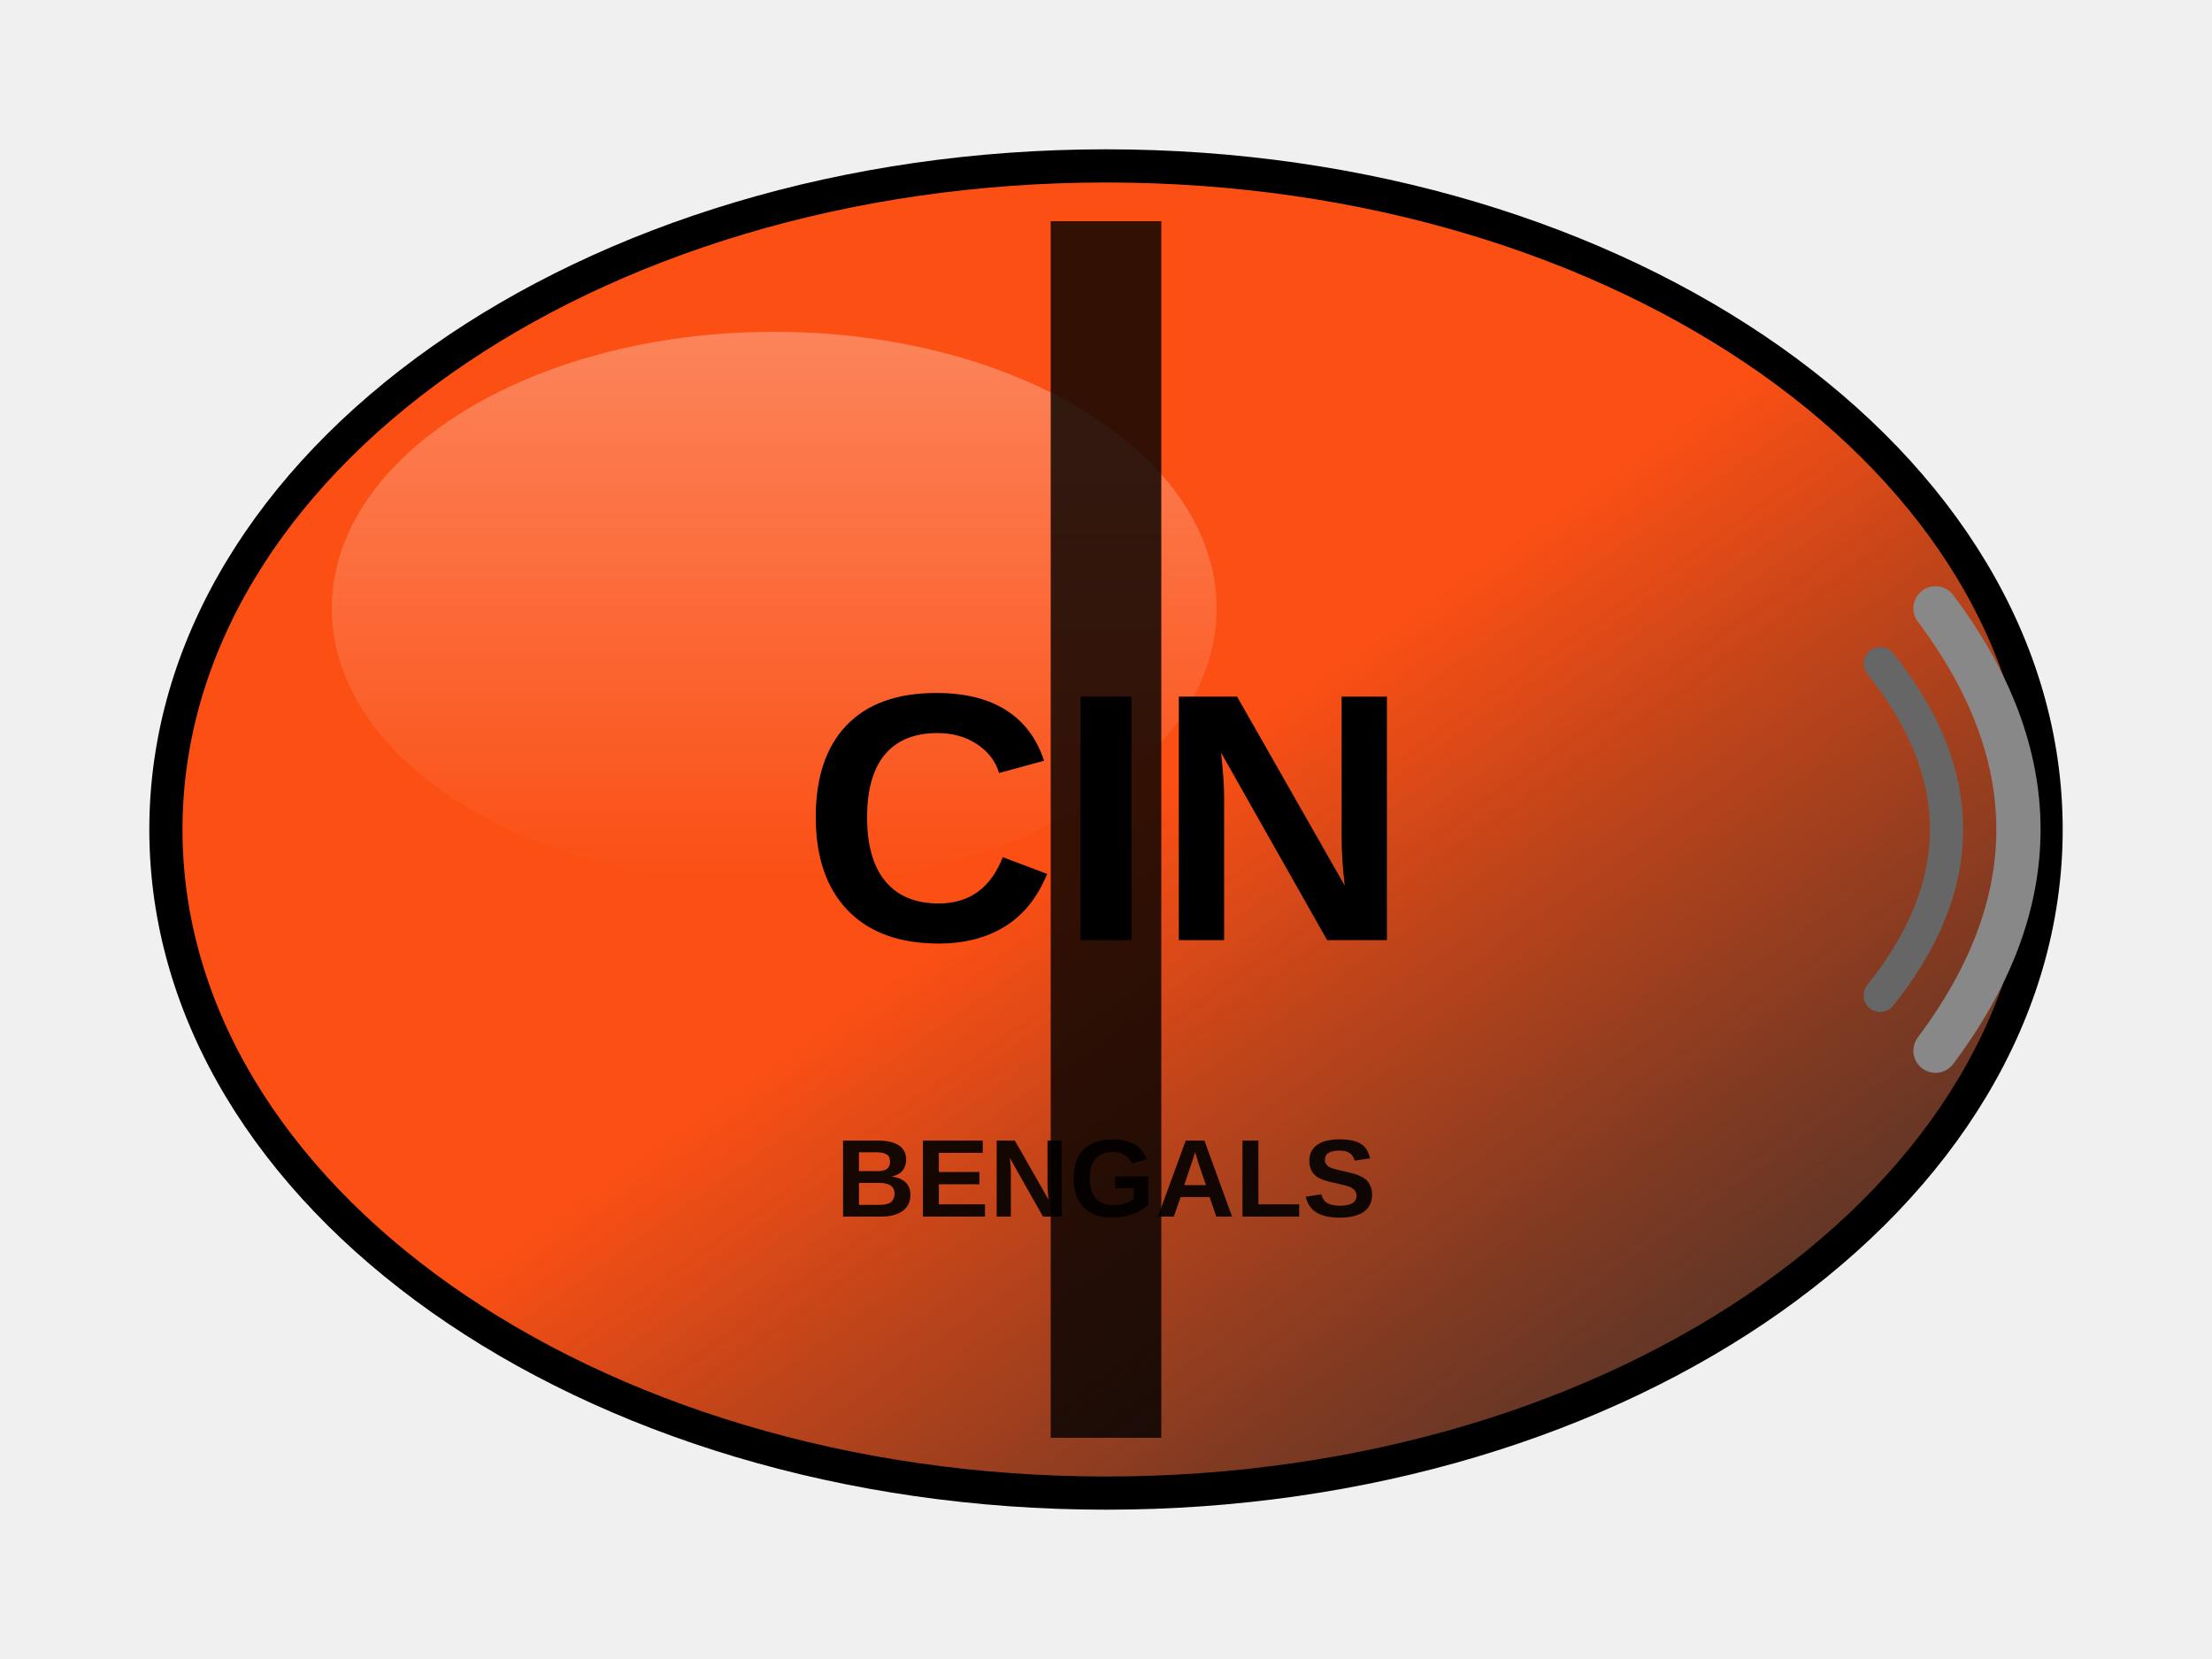
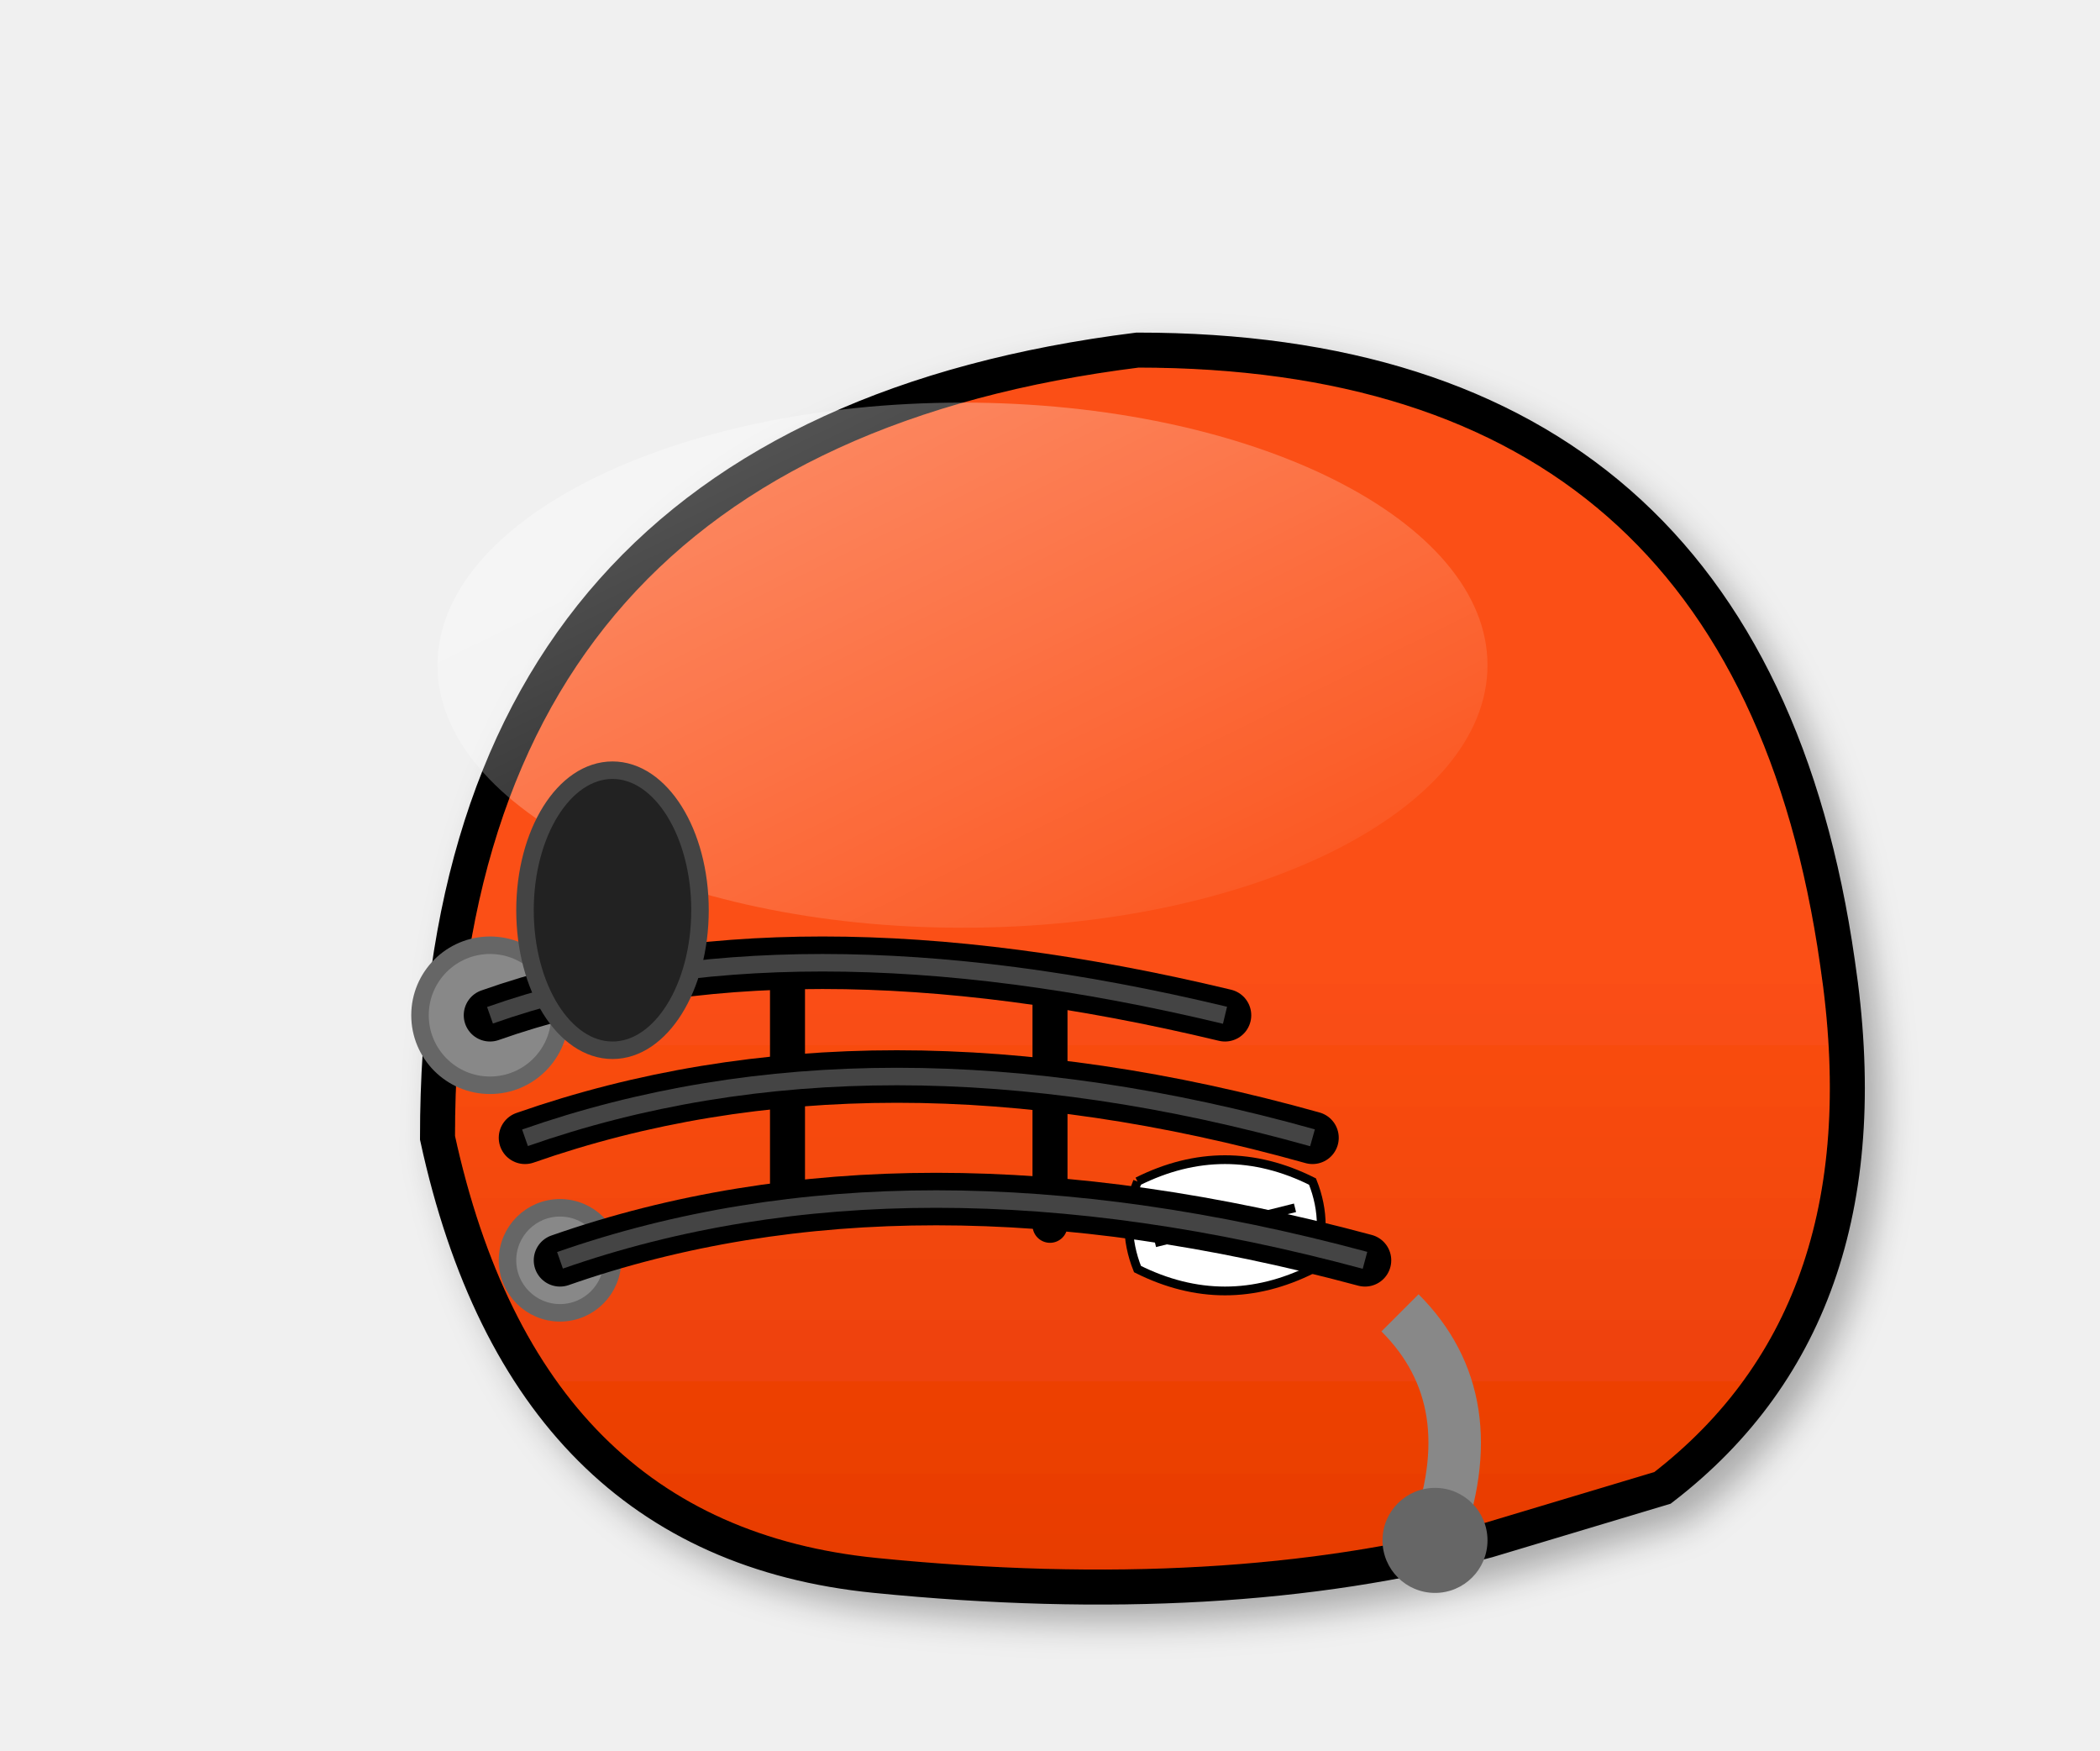
- <svg xmlns="http://www.w3.org/2000/svg" viewBox="0 0 200 150">
+ <svg xmlns="http://www.w3.org/2000/svg" viewBox="0 0 120 100">
  <defs>
-     <linearGradient id="helmetGradCIN" x1="0%" y1="0%" x2="100%" y2="100%">
+     <linearGradient id="helmetShellCIN" x1="0%" y1="0%" x2="0%" y2="100%">
      <stop offset="0%" style="stop-color:#FB4F14;stop-opacity:1" />
      <stop offset="50%" style="stop-color:#FB4F14;stop-opacity:1" />
-       <stop offset="100%" style="stop-color:#000000;stop-opacity:0.8" />
+       <stop offset="100%" style="stop-color:#e73b00;stop-opacity:1" />
    </linearGradient>
-     <linearGradient id="highlightCIN" x1="0%" y1="0%" x2="0%" y2="100%">
-       <stop offset="0%" style="stop-color:#ffffff;stop-opacity:0.3" />
+     <linearGradient id="helmetHighlightCIN" x1="0%" y1="0%" x2="100%" y2="100%">
+       <stop offset="0%" style="stop-color:#ffffff;stop-opacity:0.4" />
      <stop offset="100%" style="stop-color:#ffffff;stop-opacity:0" />
    </linearGradient>
+     <filter id="shadowCIN" x="-20%" y="-20%" width="140%" height="140%">
+       <feDropShadow dx="1" dy="1" stdDeviation="1" flood-opacity="0.3" />
+     </filter>
  </defs>
-   <ellipse cx="100" cy="75" rx="85" ry="60" fill="url(#helmetGradCIN)" stroke="#000000" stroke-width="3" />
-   <ellipse cx="70" cy="55" rx="40" ry="25" fill="url(#highlightCIN)" />
-   <path d="M 95 20 L 105 20 L 105 130 L 95 130 Z" fill="#000000" opacity="0.8" />
-   <path d="M 175 55 Q 190 75 175 95" fill="none" stroke="#888888" stroke-width="4" stroke-linecap="round" />
-   <path d="M 170 60 Q 182 75 170 90" fill="none" stroke="#666666" stroke-width="3" stroke-linecap="round" />
-   <text x="100" y="85" font-family="Arial, sans-serif" font-size="32" font-weight="bold" text-anchor="middle" fill="#000000" style="text-shadow: 1px 1px 2px rgba(0,0,0,0.5);">
-     CIN
-   </text>
-   <text x="100" y="110" font-family="Arial, sans-serif" font-size="10" font-weight="600" text-anchor="middle" fill="#000000" opacity="0.9">
-     BENGALS
-   </text>
+   <path d="M 25 65 Q 25 25 65 20 Q 100 20 105 55 Q 108 75 95 85 L 85 88 Q 70 92 50 90 Q 30 88 25 65 Z" fill="url(#helmetShellCIN)" stroke="#000000" stroke-width="2" filter="url(#shadowCIN)" />
+   <ellipse cx="55" cy="38" rx="30" ry="15" fill="url(#helmetHighlightCIN)" />
+   <g transform="translate(45, 45) scale(0.5)">
+     <path d="M 40 45 Q 50 40 60 45 Q 62 50 60 55 Q 50 60 40 55 Q 38 50 40 45 M 42 48 L 58 52 M 42 52 L 58 48" fill="#FFFFFF" stroke="#000000" stroke-width="1" />
+   </g>
+   <circle cx="28" cy="58" r="4" fill="#888888" stroke="#666666" stroke-width="1" />
+   <circle cx="32" cy="72" r="3" fill="#888888" stroke="#666666" stroke-width="1" />
+   <g stroke="#000000" stroke-width="3" fill="none" stroke-linecap="round">
+     <path d="M 28 58 Q 45 52 70 58" />
+     <path d="M 30 65 Q 50 58 75 65" />
+     <path d="M 32 72 Q 52 65 78 72" />
+     <path d="M 45 55 L 45 68" stroke-width="2" />
+     <path d="M 60 57 L 60 70" stroke-width="2" />
+   </g>
+   <path d="M 28 58 Q 45 52 70 58" stroke="#444444" stroke-width="1" fill="none" />
+   <path d="M 30 65 Q 50 58 75 65" stroke="#444444" stroke-width="1" fill="none" />
+   <path d="M 32 72 Q 52 65 78 72" stroke="#444444" stroke-width="1" fill="none" />
+   <ellipse cx="35" cy="52" rx="5" ry="8" fill="#222222" stroke="#444444" stroke-width="1" />
+   <path d="M 80 75 Q 85 80 82 88" stroke="#888888" stroke-width="3" fill="none" />
+   <circle cx="82" cy="88" r="3" fill="#666666" />
</svg>
